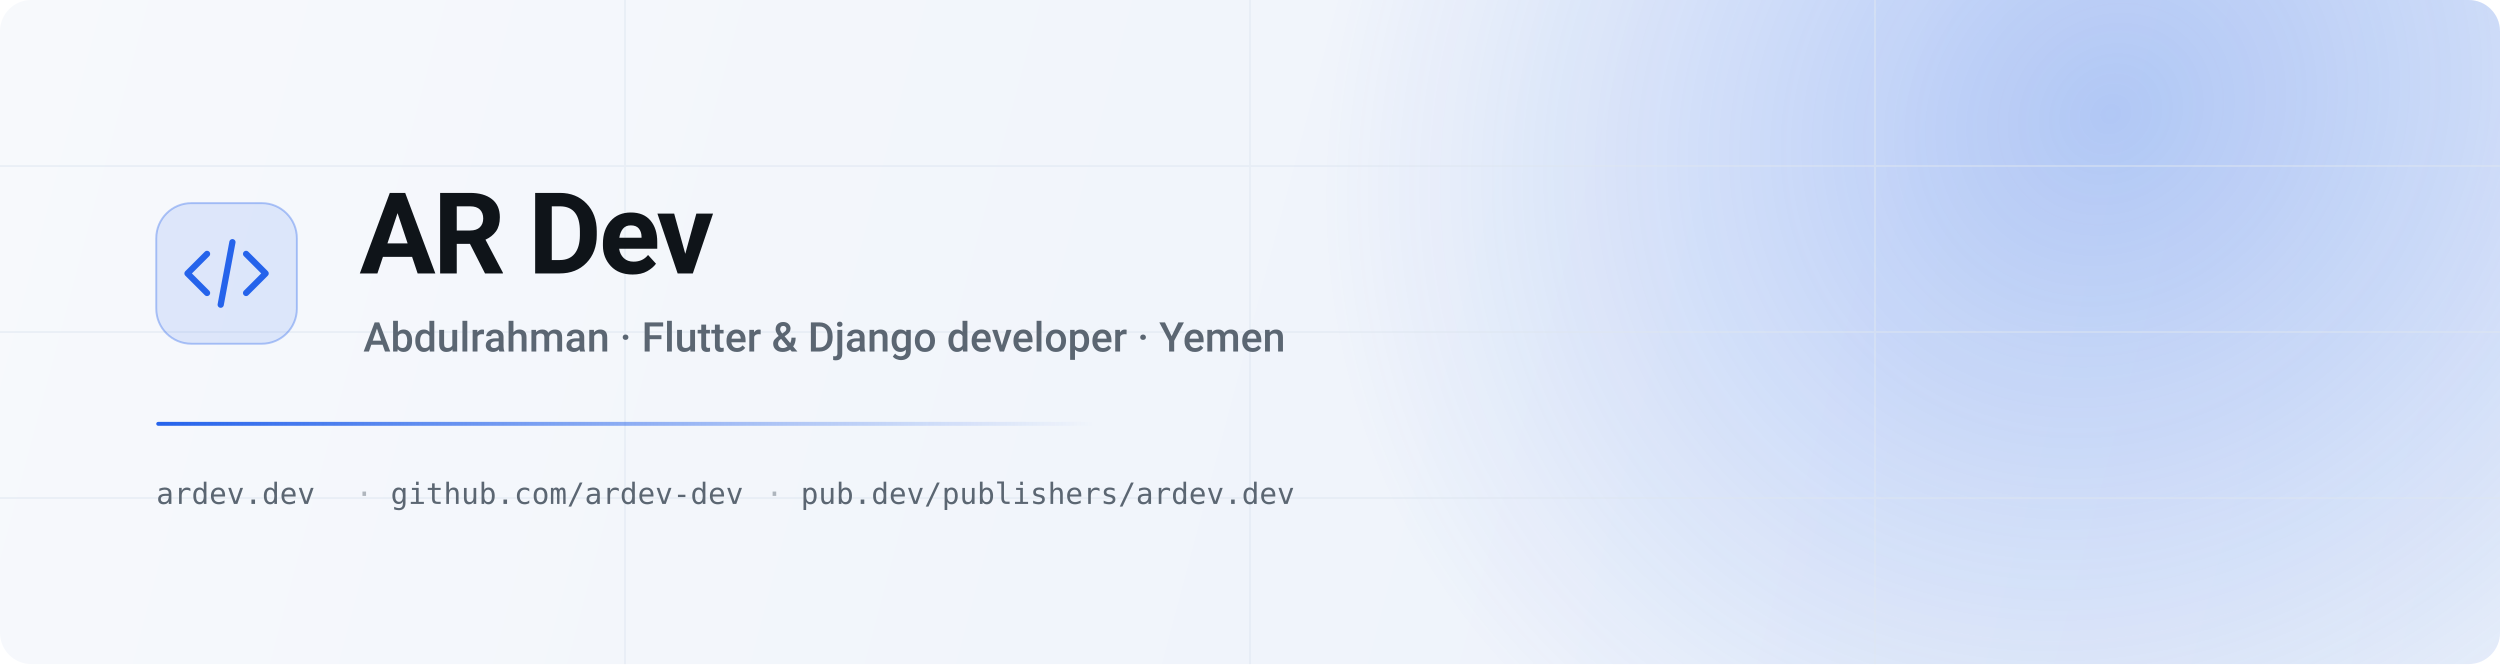
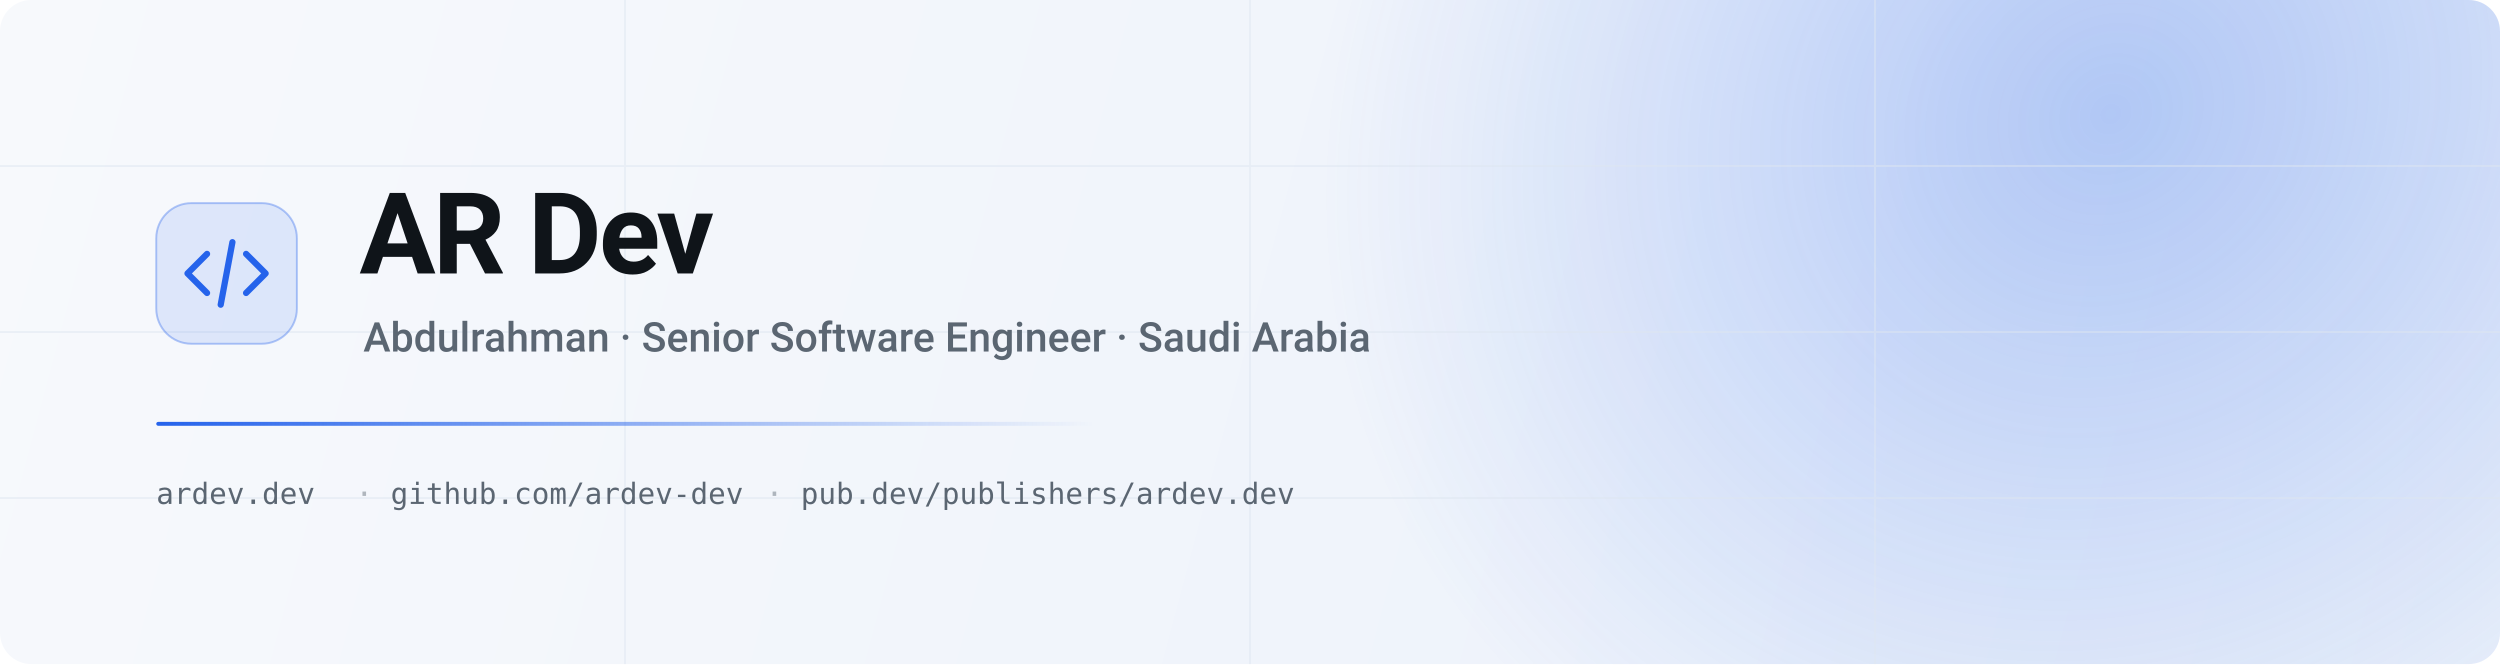
<svg xmlns="http://www.w3.org/2000/svg" width="1280" height="340" viewBox="0 0 1280 340" fill="none" role="img" aria-label="AR Dev — Abdulrahman">
  <defs>
    <linearGradient id="bg" x1="0" y1="0" x2="1280" y2="340" gradientUnits="userSpaceOnUse">
      <stop offset="0" stop-color="#f7f9fc" />
      <stop offset="1" stop-color="#eaf0fa" />
    </linearGradient>
    <radialGradient id="glow" cx="0" cy="0" r="1" gradientTransform="translate(1080 60) rotate(140) scale(420 380)" gradientUnits="userSpaceOnUse">
      <stop stop-color="#2563eb" stop-opacity="0.30" />
      <stop offset="1" stop-color="#2563eb" stop-opacity="0" />
    </radialGradient>
    <linearGradient id="rule" x1="80" y1="0" x2="560" y2="0" gradientUnits="userSpaceOnUse">
      <stop stop-color="#2563eb" />
      <stop offset="1" stop-color="#2563eb" stop-opacity="0" />
    </linearGradient>
  </defs>
  <rect width="1280" height="340" rx="16" fill="url(#bg)" />
  <rect width="1280" height="340" rx="16" fill="url(#glow)" />
  <g stroke="#dde5f0" stroke-width="1" opacity="0.5">
    <path d="M0 85h1280M0 170h1280M0 255h1280" />
    <path d="M320 0v340M640 0v340M960 0v340" />
  </g>
  <g transform="translate(80 104)">
    <rect width="72" height="72" rx="18" fill="#2563eb" fill-opacity="0.12" stroke="#2563eb" stroke-opacity="0.35" />
    <path d="M26 26 16 36l10 10M46 26l10 10-10 10M39 20l-6 32" stroke="#2563eb" stroke-width="3.2" stroke-linecap="round" stroke-linejoin="round" fill="none" />
  </g>
  <text x="184" y="140" font-family="ui-sans-serif,-apple-system,Segoe UI,Roboto,Helvetica,Arial,sans-serif" font-size="58" font-weight="700" letter-spacing="-1.4" fill="#0f1419">AR Dev</text>
-   <text x="186" y="180" font-family="ui-sans-serif,-apple-system,Segoe UI,Roboto,Helvetica,Arial,sans-serif" font-size="21" font-weight="500" fill="#5b6672">Abdulrahman · Flutter &amp; Django developer · Yemen</text>
+   <text x="186" y="180" font-family="ui-sans-serif,-apple-system,Segoe UI,Roboto,Helvetica,Arial,sans-serif" font-size="21" font-weight="500" fill="#5b6672">Abdulrahman · Senior Software Engineer · Saudi Arabia</text>
  <rect x="80" y="216" width="480" height="2" rx="1" fill="url(#rule)" />
  <text x="80" y="258" font-family="ui-monospace,SFMono-Regular,Menlo,Consolas,monospace" font-size="15" fill="#5b6672">ardev.dev</text>
  <text x="182" y="258" font-family="ui-monospace,SFMono-Regular,Menlo,Consolas,monospace" font-size="15" fill="#5b6672" opacity="0.45">·</text>
  <text x="200" y="258" font-family="ui-monospace,SFMono-Regular,Menlo,Consolas,monospace" font-size="15" fill="#5b6672">github.com/ardev-dev</text>
  <text x="392" y="258" font-family="ui-monospace,SFMono-Regular,Menlo,Consolas,monospace" font-size="15" fill="#5b6672" opacity="0.45">·</text>
  <text x="410" y="258" font-family="ui-monospace,SFMono-Regular,Menlo,Consolas,monospace" font-size="15" fill="#5b6672">pub.dev/publishers/ardev.dev</text>
</svg>
